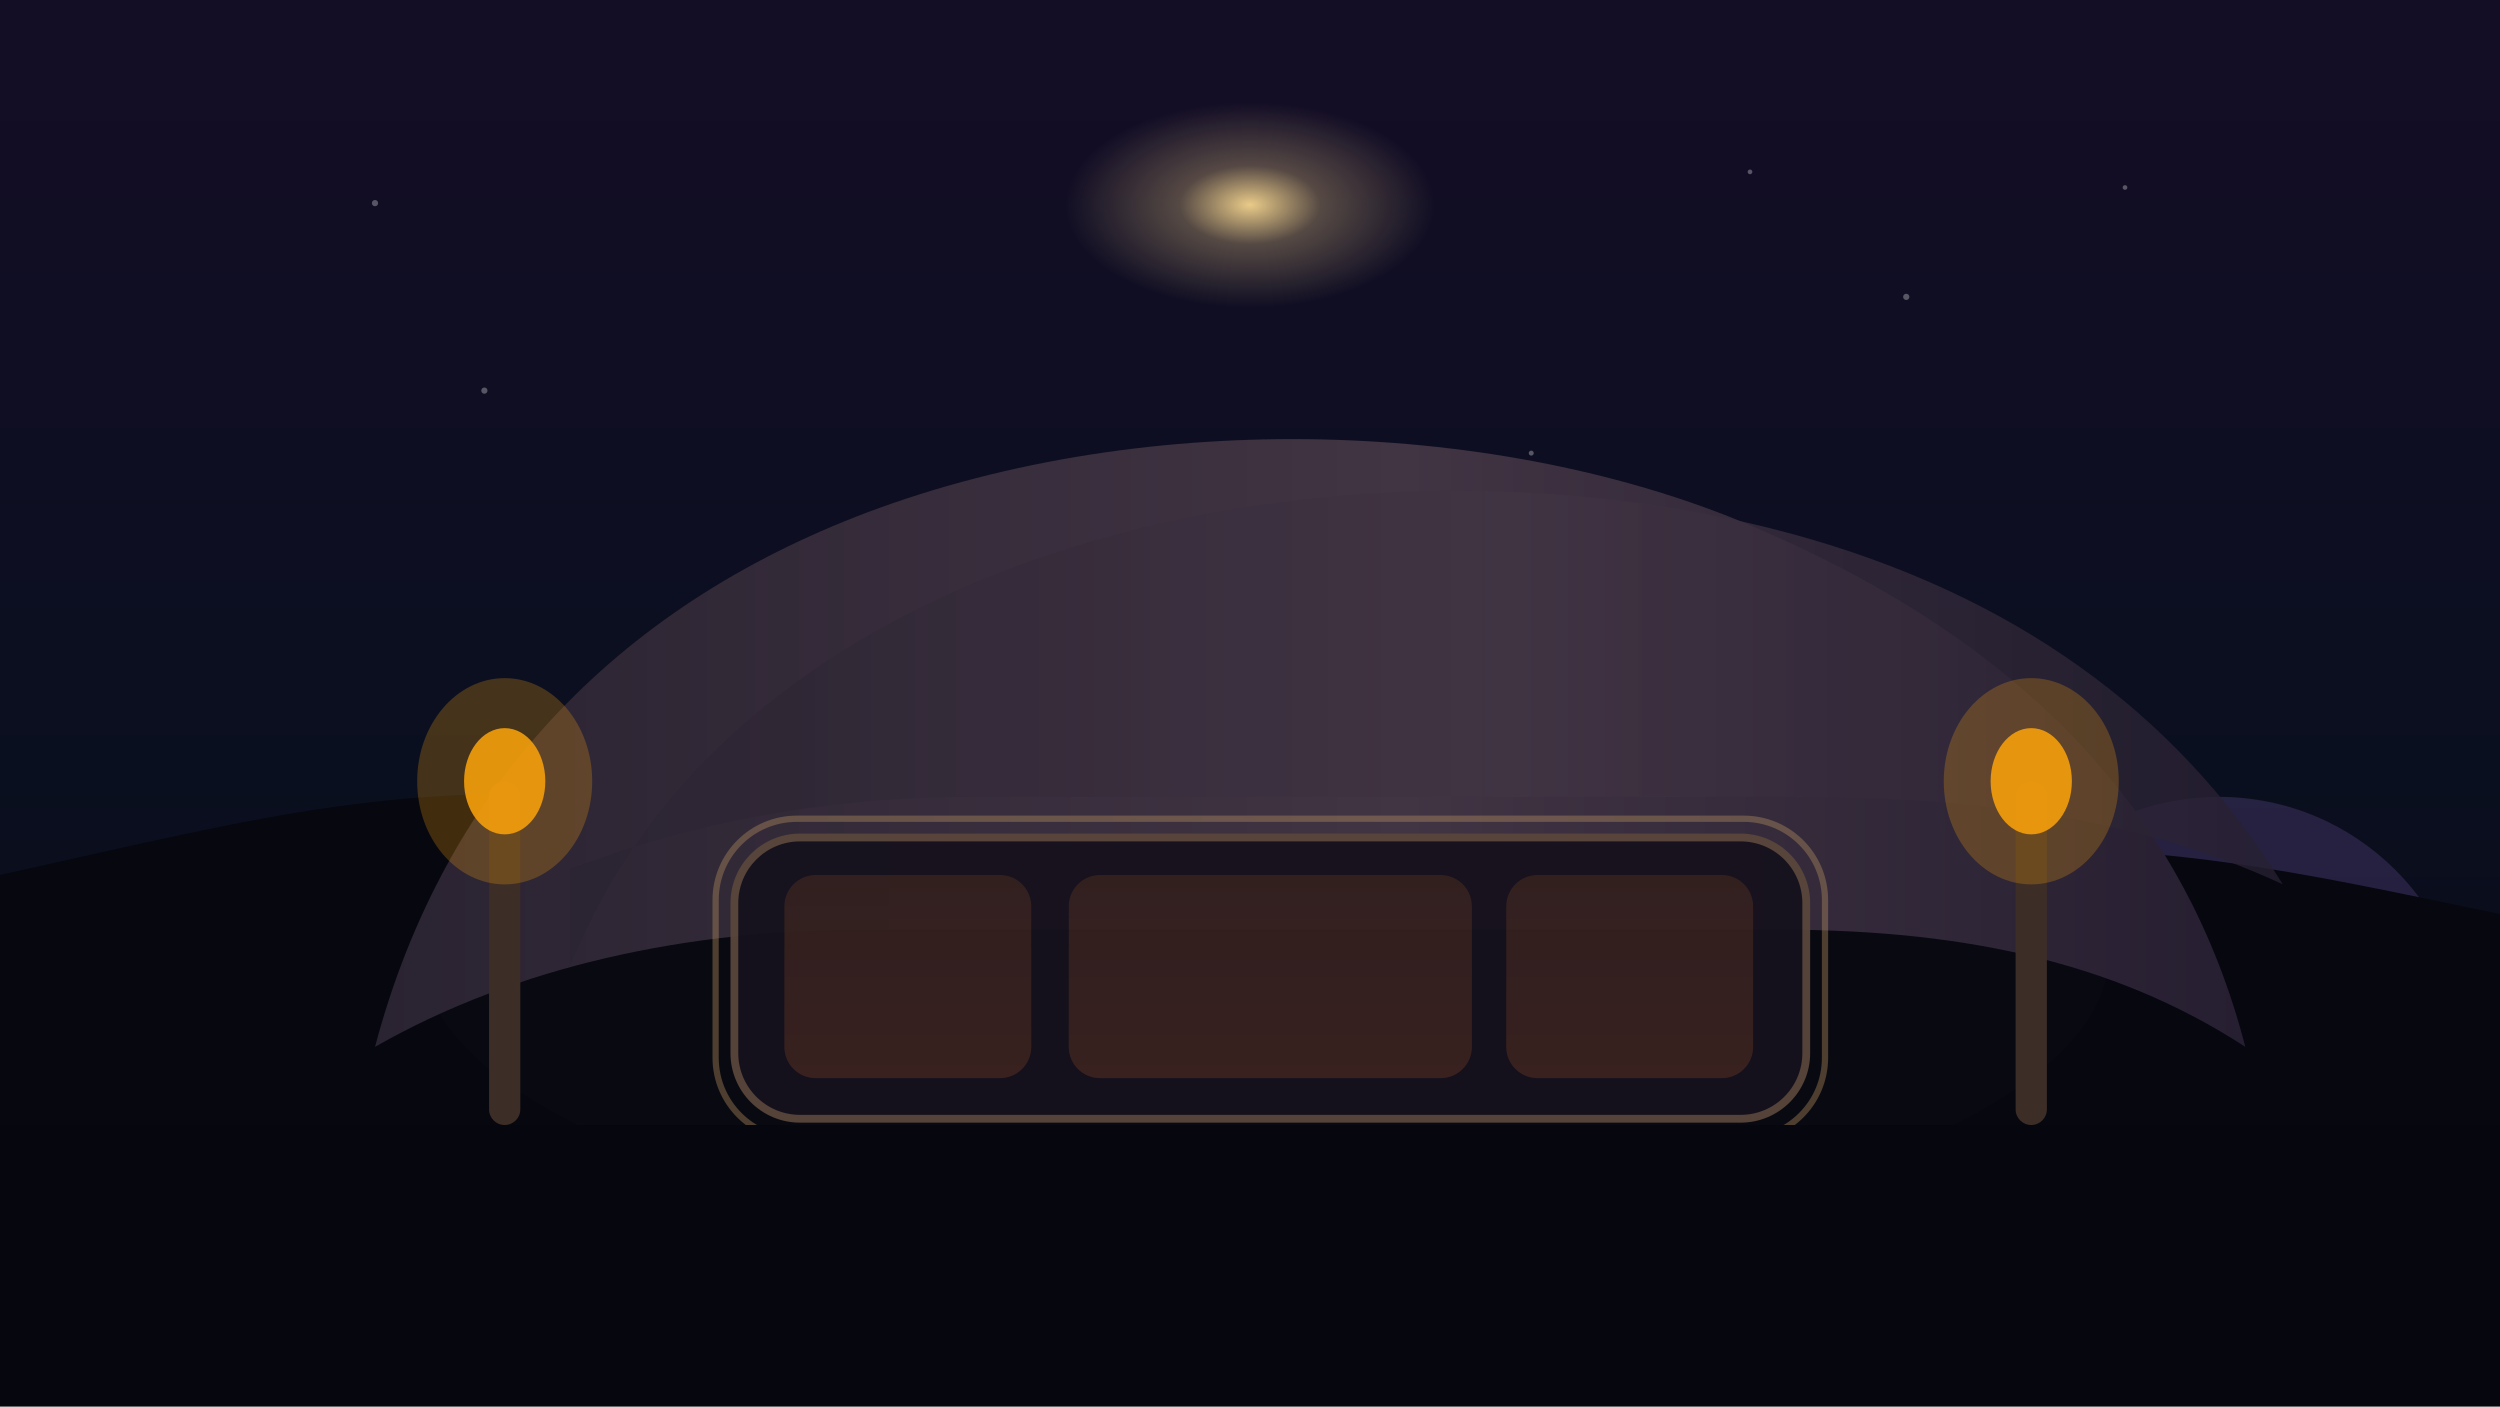
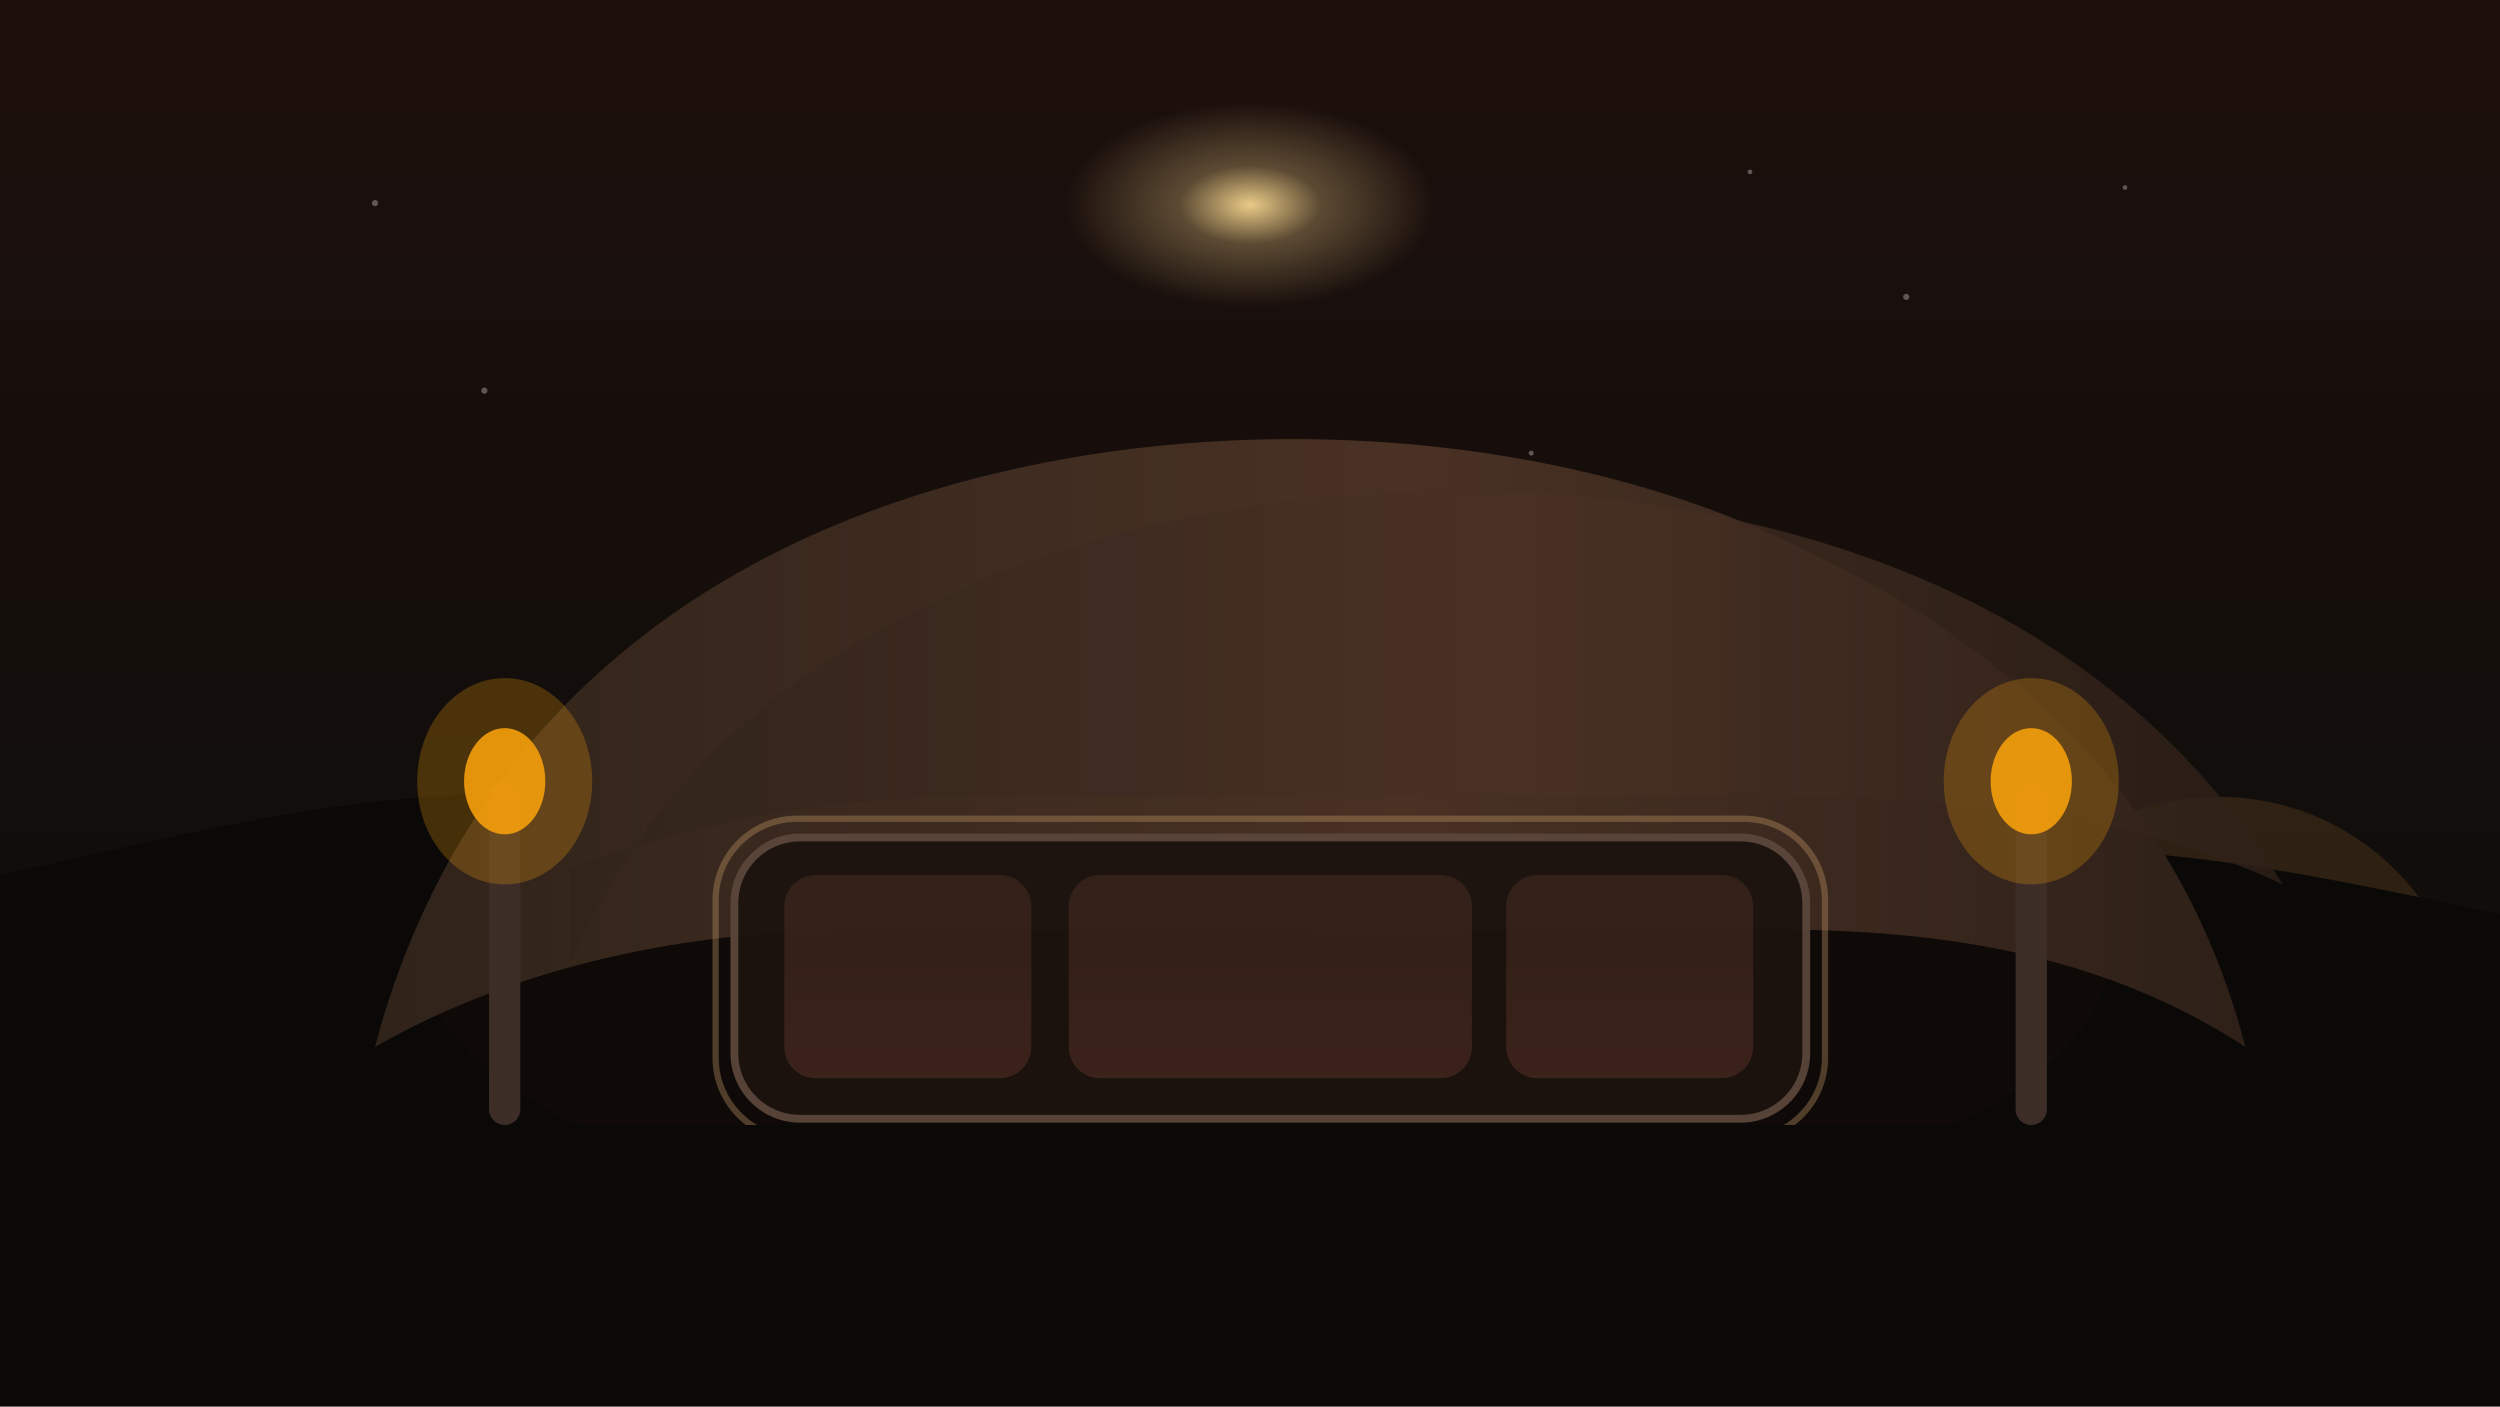
<svg xmlns="http://www.w3.org/2000/svg" viewBox="0 0 1600 900">
  <defs>
    <linearGradient id="sky" x1="0" x2="0" y1="0" y2="1">
-       <stop offset="0%" stop-color="#140d26" />
-       <stop offset="55%" stop-color="#0a0f1f" />
-       <stop offset="100%" stop-color="#090611" />
+       <stop offset="0%" stop-color="#1D0F0C" />
+       <stop offset="55%" stop-color="#120E0B" />
+       <stop offset="100%" stop-color="#0D0907" />
    </linearGradient>
    <radialGradient id="moon" cx="50%" cy="22%" r="22%">
      <stop offset="0%" stop-color="#f5d58e" stop-opacity="0.95" />
      <stop offset="38%" stop-color="#f5d58e" stop-opacity="0.3" />
      <stop offset="100%" stop-color="#f5d58e" stop-opacity="0" />
    </radialGradient>
    <linearGradient id="stone" x1="0" x2="1">
-       <stop offset="0%" stop-color="#2a2331" />
-       <stop offset="55%" stop-color="#413443" />
-       <stop offset="100%" stop-color="#261f31" />
+       <stop offset="0%" stop-color="#30231A" />
+       <stop offset="55%" stop-color="#493124" />
+       <stop offset="100%" stop-color="#2E2018" />
    </linearGradient>
    <linearGradient id="gate" x1="0" x2="0" y1="0" y2="1">
-       <stop offset="0%" stop-color="#0f0b15" />
-       <stop offset="100%" stop-color="#26121b" />
+       <stop offset="0%" stop-color="#120C09" />
+       <stop offset="100%" stop-color="#2A1510" />
    </linearGradient>
  </defs>
  <rect width="1600" height="900" fill="url(#sky)" />
  <ellipse cx="800" cy="215" rx="270" ry="150" fill="url(#moon)" />
  <g opacity=".3" fill="#ffffff">
    <circle cx="240" cy="130" r="2" />
    <circle cx="310" cy="250" r="2" />
    <circle cx="1220" cy="190" r="2" />
    <circle cx="1360" cy="120" r="1.5" />
    <circle cx="1120" cy="110" r="1.5" />
    <circle cx="980" cy="290" r="1.6" />
  </g>
-   <g opacity=".16" fill="#c084fc">
+   <g opacity=".16" fill="#C98C48">
    <circle cx="190" cy="690" r="140" />
    <circle cx="1420" cy="670" r="160" />
  </g>
-   <path d="M0 560C180 520 250 500 430 510s320 85 450 88 230-45 365-53 225 13 355 40v315H0z" fill="#06070f" />
+   <path d="M0 560C180 520 250 500 430 510s320 85 450 88 230-45 365-53 225 13 355 40v315H0z" fill="#0B0908" />
  <g transform="translate(210 250)">
-     <ellipse cx="600" cy="360" rx="540" ry="190" fill="#0a0911" opacity=".75" />
+     <ellipse cx="600" cy="360" rx="540" ry="190" fill="#100B08" opacity=".75" />
    <g fill="url(#stone)">
      <path d="M30 420c45-170 160-286 323-345 183-66 408-55 566 15 170 74 270 183 308 330-86-56-186-76-308-75H342c-111 0-221 23-312 75Z" />
      <path d="M155 368c48-117 141-198 273-251 155-61 349-69 510-25 138 38 244 112 313 224-90-42-193-56-314-56H412c-93 0-181 17-257 46Z" opacity=".8" />
    </g>
    <g opacity=".95">
-       <rect x="260" y="286" width="686" height="180" rx="42" fill="#15111c" stroke="#59453a" stroke-width="5" />
+       <rect x="260" y="286" width="686" height="180" rx="42" fill="#1B130F" stroke="#59453a" stroke-width="5" />
      <rect x="248" y="274" width="710" height="205" rx="52" fill="none" stroke="#b99363" stroke-opacity=".4" stroke-width="4" />
      <g fill="url(#gate)">
        <rect x="292" y="310" width="158" height="130" rx="20" />
        <rect x="474" y="310" width="258" height="130" rx="20" />
        <rect x="754" y="310" width="158" height="130" rx="20" />
      </g>
      <g fill="#4d3124" opacity=".55">
        <rect x="292" y="310" width="158" height="130" rx="20" />
        <rect x="474" y="310" width="258" height="130" rx="20" />
        <rect x="754" y="310" width="158" height="130" rx="20" />
      </g>
    </g>
    <g>
      <rect x="103" y="250" width="20" height="220" rx="10" fill="#3d2d27" />
      <rect x="1080" y="250" width="20" height="220" rx="10" fill="#3d2d27" />
      <ellipse cx="113" cy="250" rx="26" ry="34" fill="#f59e0b" opacity=".9" />
      <ellipse cx="1090" cy="250" rx="26" ry="34" fill="#f59e0b" opacity=".9" />
      <ellipse cx="113" cy="250" rx="56" ry="66" fill="#f59e0b" opacity=".25" />
      <ellipse cx="1090" cy="250" rx="56" ry="66" fill="#f59e0b" opacity=".25" />
    </g>
  </g>
-   <rect y="720" width="1600" height="180" fill="#06070e" />
+   <rect y="720" width="1600" height="180" fill="#0B0908" />
</svg>
